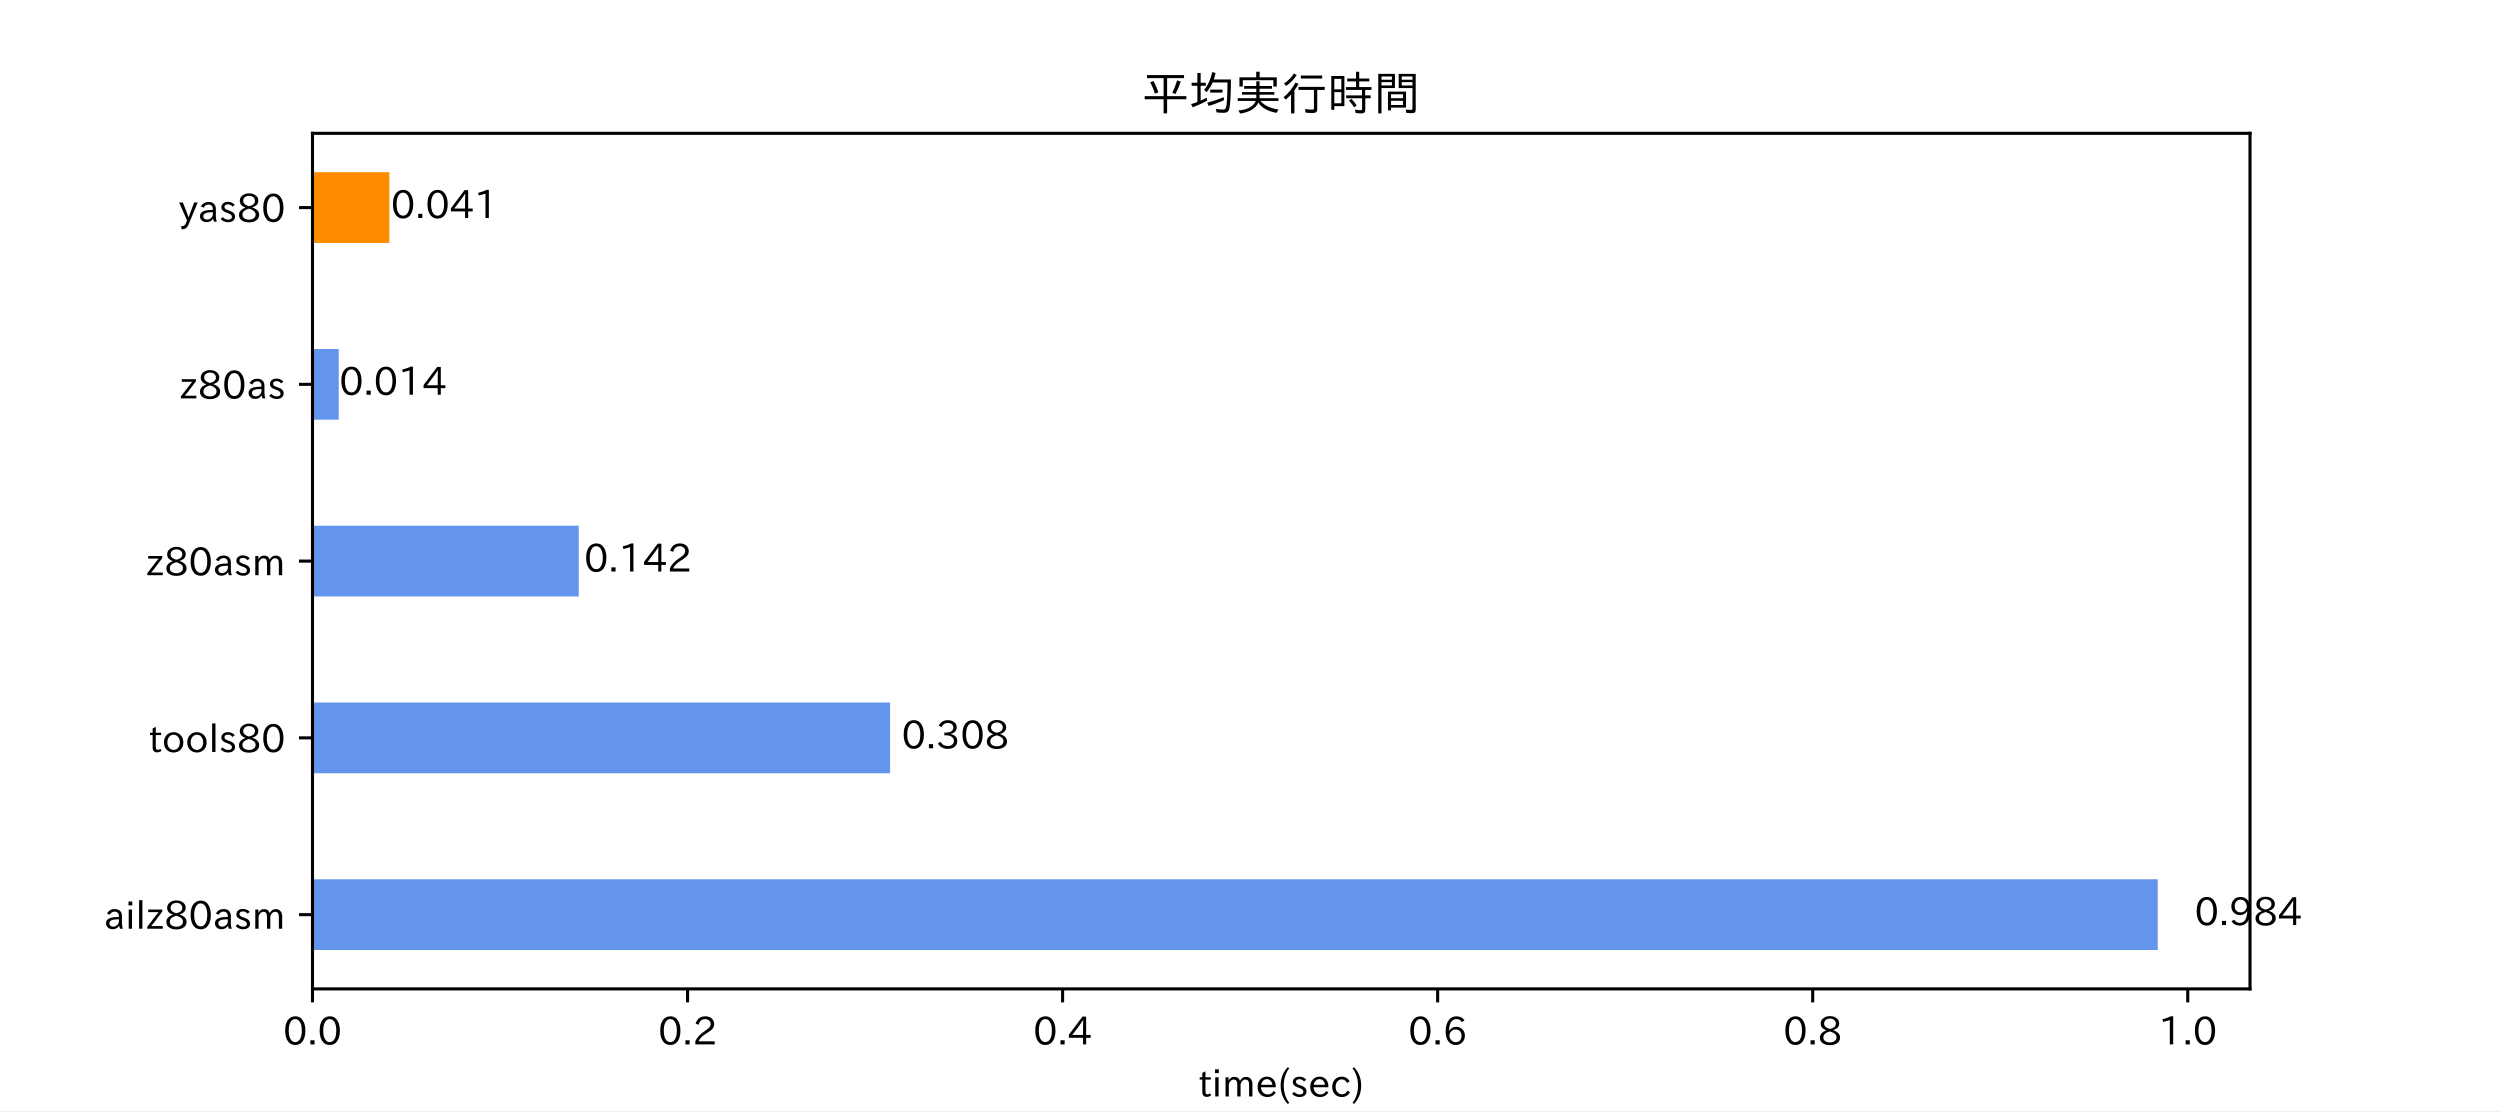
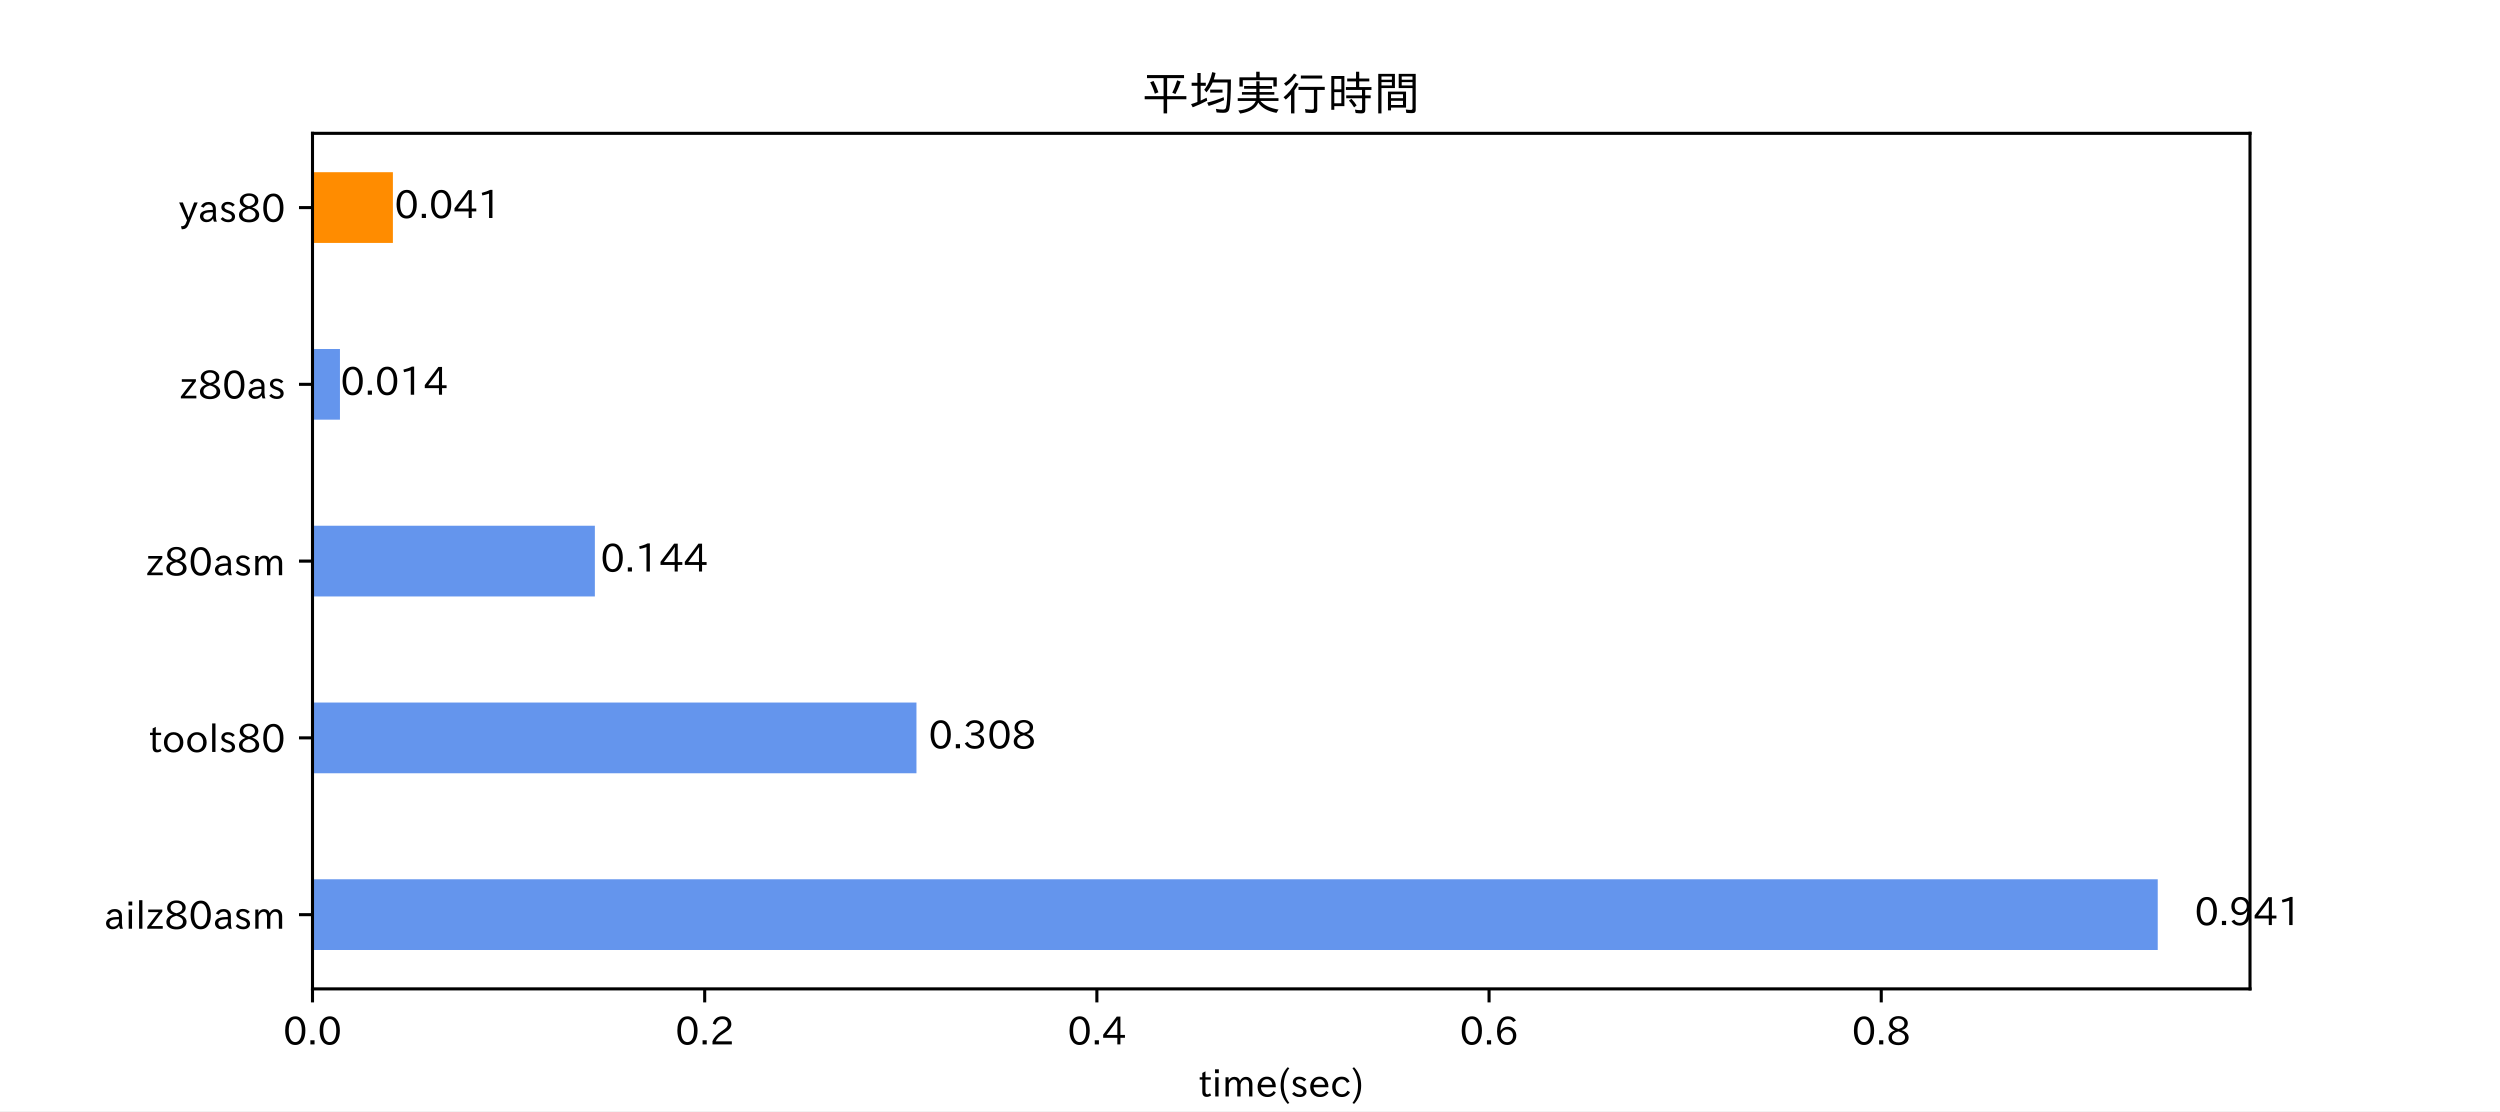
<svg xmlns="http://www.w3.org/2000/svg" xmlns:xlink="http://www.w3.org/1999/xlink" width="648pt" height="288pt" viewBox="0 0 648 288" version="1.1">
  <defs>
    <style type="text/css">*{stroke-linejoin: round; stroke-linecap: butt}</style>
  </defs>
  <g id="figure_1">
    <g id="patch_1">
      <path d="M 0 288  L 648 288  L 648 0  L 0 0  z " style="fill: #ffffff" />
    </g>
    <g id="axes_1">
      <g id="patch_2">
        <path d="M 81 256.32  L 583.2 256.32  L 583.2 34.56  L 81 34.56  z " style="fill: #ffffff" />
      </g>
      <g id="patch_3">
-         <path d="M 81 44.64  L 100.929 44.64  L 100.929 62.967  L 81 62.967  z " clip-path="url(#p0f23ec66a9)" style="fill: #ff8c00" />
+         <path d="M 81 44.64  L 101.839 44.64  L 101.839 62.967  L 81 62.967  z " clip-path="url(#p7b3f182807)" style="fill: #ff8c00" />
      </g>
      <g id="patch_4">
-         <path d="M 81 90.458  L 87.805 90.458  L 87.805 108.785  L 81 108.785  z " clip-path="url(#p0f23ec66a9)" style="fill: #6495ed" />
+         <path d="M 81 90.458  L 88.116 90.458  L 88.116 108.785  L 81 108.785  z " clip-path="url(#p7b3f182807)" style="fill: #6495ed" />
      </g>
      <g id="patch_5">
-         <path d="M 81 136.276  L 150.021 136.276  L 150.021 154.604  L 81 154.604  z " clip-path="url(#p0f23ec66a9)" style="fill: #6495ed" />
+         <path d="M 81 136.276  L 154.191 136.276  L 154.191 154.604  L 81 154.604  z " clip-path="url(#p7b3f182807)" style="fill: #6495ed" />
      </g>
      <g id="patch_6">
-         <path d="M 81 182.095  L 230.707 182.095  L 230.707 200.422  L 81 200.422  z " clip-path="url(#p0f23ec66a9)" style="fill: #6495ed" />
+         <path d="M 81 182.095  L 237.548 182.095  L 237.548 200.422  L 81 200.422  z " clip-path="url(#p7b3f182807)" style="fill: #6495ed" />
      </g>
      <g id="patch_7">
-         <path d="M 81 227.913  L 559.286 227.913  L 559.286 246.24  L 81 246.24  z " clip-path="url(#p0f23ec66a9)" style="fill: #6495ed" />
+         <path d="M 81 227.913  L 559.286 227.913  L 559.286 246.24  L 81 246.24  z " clip-path="url(#p7b3f182807)" style="fill: #6495ed" />
      </g>
      <g id="matplotlib.axis_1">
        <g id="xtick_1">
          <g id="line2d_1">
            <defs>
-               <path id="m7c7fe2c978" d="M 0 0  L 0 3.5  " style="stroke: #000000; stroke-width: 0.8" />
+               <path id="md6e4ba5fa3" d="M 0 0  L 0 3.5  " style="stroke: #000000; stroke-width: 0.8" />
            </defs>
            <g>
-               <use xlink:href="#m7c7fe2c978" x="81" y="256.32" style="stroke: #000000; stroke-width: 0.8" />
+               <use xlink:href="#md6e4ba5fa3" x="81" y="256.32" style="stroke: #000000; stroke-width: 0.8" />
            </g>
          </g>
          <g id="text_1">
            <g transform="translate(73.38047 270.8106) scale(0.1 -0.1)">
              <defs>
                <path id="IPAexGothic-30" d="M 2038 4725  Q 2881 4725 3334 3944  Q 3694 3325 3694 2344  Q 3694 1372 3334 741  Q 2888 -31 2016 -31  Q 1147 -31 700 741  Q 341 1372 341 2350  Q 341 3713 1000 4334  Q 1419 4725 2038 4725  z M 2016 4266  Q 1516 4266 1228 3759  Q 934 3247 934 2344  Q 934 1456 1222 947  Q 1513 447 2016 447  Q 2619 447 2909 1153  Q 3100 1622 3100 2375  Q 3100 3256 2806 3759  Q 2509 4266 2016 4266  z " transform="scale(0.015625)" />
                <path id="IPAexGothic-2e" d="M 1184 63  L 494 63  L 494 753  L 1184 753  L 1184 63  z " transform="scale(0.015625)" />
              </defs>
              <use xlink:href="#IPAexGothic-30" />
              <use xlink:href="#IPAexGothic-2e" transform="translate(62.98828 0)" />
              <use xlink:href="#IPAexGothic-30" transform="translate(89.4043 0)" />
            </g>
          </g>
        </g>
        <g id="xtick_2">
          <g id="line2d_2">
            <g>
-               <use xlink:href="#m7c7fe2c978" x="178.213" y="256.32" style="stroke: #000000; stroke-width: 0.8" />
+               <use xlink:href="#md6e4ba5fa3" x="182.655" y="256.32" style="stroke: #000000; stroke-width: 0.8" />
            </g>
          </g>
          <g id="text_2">
-             <g transform="translate(170.593 270.8106) scale(0.1 -0.1)">
+             <g transform="translate(175.0352 270.8106) scale(0.1 -0.1)">
              <defs>
                <path id="IPAexGothic-32" d="M 3659 63  L 447 63  L 447 594  Q 825 1475 1894 2203  L 2072 2322  Q 2619 2697 2791 2906  Q 2988 3153 2988 3444  Q 2988 3772 2756 4003  Q 2500 4259 2084 4259  Q 1250 4259 991 3328  L 497 3506  Q 853 4725 2116 4725  Q 2806 4725 3216 4316  Q 3575 3947 3575 3425  Q 3575 3038 3344 2722  Q 3131 2416 2366 1938  L 2231 1856  Q 1256 1253 978 569  L 3659 569  L 3659 63  z " transform="scale(0.015625)" />
              </defs>
              <use xlink:href="#IPAexGothic-30" />
              <use xlink:href="#IPAexGothic-2e" transform="translate(62.98828 0)" />
              <use xlink:href="#IPAexGothic-32" transform="translate(89.4043 0)" />
            </g>
          </g>
        </g>
        <g id="xtick_3">
          <g id="line2d_3">
            <g>
-               <use xlink:href="#m7c7fe2c978" x="275.425" y="256.32" style="stroke: #000000; stroke-width: 0.8" />
+               <use xlink:href="#md6e4ba5fa3" x="284.31" y="256.32" style="stroke: #000000; stroke-width: 0.8" />
            </g>
          </g>
          <g id="text_3">
-             <g transform="translate(267.8056 270.8106) scale(0.1 -0.1)">
+             <g transform="translate(276.69 270.8106) scale(0.1 -0.1)">
              <defs>
                <path id="IPAexGothic-34" d="M 3813 1159  L 3059 1159  L 3059 63  L 2547 63  L 2547 1159  L 197 1159  L 197 1672  L 2456 4678  L 3059 4678  L 3059 1634  L 3813 1634  L 3813 1159  z M 2578 4109  L 2559 4109  Q 2278 3656 2003 3284  L 759 1634  L 2547 1634  L 2547 3144  Q 2547 3481 2578 4109  z " transform="scale(0.015625)" />
              </defs>
              <use xlink:href="#IPAexGothic-30" />
              <use xlink:href="#IPAexGothic-2e" transform="translate(62.98828 0)" />
              <use xlink:href="#IPAexGothic-34" transform="translate(89.4043 0)" />
            </g>
          </g>
        </g>
        <g id="xtick_4">
          <g id="line2d_4">
            <g>
-               <use xlink:href="#m7c7fe2c978" x="372.638" y="256.32" style="stroke: #000000; stroke-width: 0.8" />
+               <use xlink:href="#md6e4ba5fa3" x="385.964" y="256.32" style="stroke: #000000; stroke-width: 0.8" />
            </g>
          </g>
          <g id="text_4">
-             <g transform="translate(365.0181 270.8106) scale(0.1 -0.1)">
+             <g transform="translate(378.3448 270.8106) scale(0.1 -0.1)">
              <defs>
                <path id="IPAexGothic-36" d="M 1056 2328  Q 1509 2981 2234 2981  Q 2906 2981 3316 2513  Q 3675 2106 3675 1522  Q 3675 884 3272 434  Q 2853 -31 2178 -31  Q 1375 -31 922 581  Q 481 1178 481 2228  Q 481 3425 1013 4109  Q 1494 4725 2272 4725  Q 3191 4725 3609 4025  L 3150 3775  Q 2894 4266 2300 4266  Q 1119 4266 1031 2328  L 1056 2328  z M 2141 2547  Q 1684 2547 1384 2206  Q 1116 1900 1116 1541  Q 1116 1156 1353 844  Q 1672 428 2159 428  Q 2669 428 2941 844  Q 3125 1128 3125 1503  Q 3125 1944 2881 2228  Q 2600 2547 2141 2547  z " transform="scale(0.015625)" />
              </defs>
              <use xlink:href="#IPAexGothic-30" />
              <use xlink:href="#IPAexGothic-2e" transform="translate(62.98828 0)" />
              <use xlink:href="#IPAexGothic-36" transform="translate(89.4043 0)" />
            </g>
          </g>
        </g>
        <g id="xtick_5">
          <g id="line2d_5">
            <g>
-               <use xlink:href="#m7c7fe2c978" x="469.85" y="256.32" style="stroke: #000000; stroke-width: 0.8" />
+               <use xlink:href="#md6e4ba5fa3" x="487.619" y="256.32" style="stroke: #000000; stroke-width: 0.8" />
            </g>
          </g>
          <g id="text_5">
-             <g transform="translate(462.2306 270.8106) scale(0.1 -0.1)">
+             <g transform="translate(479.9996 270.8106) scale(0.1 -0.1)">
              <defs>
                <path id="IPAexGothic-38" d="M 2541 2425  Q 3700 2031 3700 1197  Q 3700 541 3100 197  Q 2663 -56 2016 -56  Q 1366 -56 928 197  Q 347 531 347 1178  Q 347 1988 1409 2381  L 1409 2400  Q 481 2734 481 3509  Q 481 4100 981 4456  Q 1406 4756 2019 4756  Q 2703 4756 3131 4403  Q 3553 4069 3553 3566  Q 3553 2706 2541 2444  L 2541 2425  z M 2022 2625  Q 2997 2856 2997 3528  Q 2997 3916 2675 4150  Q 2413 4347 2016 4347  Q 1606 4347 1331 4128  Q 1050 3897 1050 3522  Q 1050 3150 1350 2925  Q 1494 2809 1722 2722  Q 1984 2616 2022 2625  z M 1978 2209  Q 922 1931 922 1216  Q 922 775 1313 556  Q 1606 391 2009 391  Q 2575 391 2881 697  Q 3106 922 3106 1250  Q 3106 1594 2794 1850  Q 2609 1994 2350 2100  Q 2047 2222 1978 2209  z " transform="scale(0.015625)" />
              </defs>
              <use xlink:href="#IPAexGothic-30" />
              <use xlink:href="#IPAexGothic-2e" transform="translate(62.98828 0)" />
              <use xlink:href="#IPAexGothic-38" transform="translate(89.4043 0)" />
            </g>
          </g>
        </g>
-         <g id="xtick_6">
-           <g id="line2d_6">
-             <g>
-               <use xlink:href="#m7c7fe2c978" x="567.063" y="256.32" style="stroke: #000000; stroke-width: 0.8" />
-             </g>
-           </g>
-           <g id="text_6">
-             <g transform="translate(559.4432 270.8106) scale(0.1 -0.1)">
-               <defs>
-                 <path id="IPAexGothic-31" d="M 2463 63  L 1900 63  L 1900 4103  Q 1372 3922 788 3797  L 684 4231  Q 1519 4441 2106 4731  L 2463 4731  L 2463 63  z " transform="scale(0.015625)" />
-               </defs>
-               <use xlink:href="#IPAexGothic-31" />
-               <use xlink:href="#IPAexGothic-2e" transform="translate(62.98828 0)" />
-               <use xlink:href="#IPAexGothic-30" transform="translate(89.4043 0)" />
-             </g>
-           </g>
-         </g>
-         <g id="text_7">
+         <g id="text_6">
          <g transform="translate(310.6156 284.3028) scale(0.1 -0.1)">
            <defs>
              <path id="IPAexGothic-74" d="M 2125 241  Q 1769 -6 1397 -6  Q 653 -6 653 831  L 653 2859  L 219 2859  L 219 3250  L 653 3250  L 653 3966  L 1178 4228  L 1178 3250  L 2063 3250  L 2063 2859  L 1178 2859  L 1178 906  Q 1178 416 1513 416  Q 1738 416 1941 588  L 2125 241  z " transform="scale(0.015625)" />
              <path id="IPAexGothic-69" d="M 1178 3928  L 550 3928  L 550 4569  L 1178 4569  L 1178 3928  z M 1138 63  L 588 63  L 588 3250  L 1138 3250  L 1138 63  z " transform="scale(0.015625)" />
              <path id="IPAexGothic-6d" d="M 5022 63  L 4472 63  L 4472 2059  Q 4472 2869 3847 2869  Q 3550 2869 3303 2594  Q 3128 2397 3059 2103  L 3059 63  L 2509 63  L 2509 2066  Q 2509 2869 1919 2869  Q 1606 2869 1369 2594  Q 1113 2306 1113 2041  L 1113 63  L 563 63  L 563 3250  L 1075 3250  L 1075 2700  Q 1391 3316 2028 3316  Q 2725 3316 2956 2647  Q 3303 3316 3953 3316  Q 4478 3316 4772 2944  Q 5022 2638 5022 2072  L 5022 63  z " transform="scale(0.015625)" />
              <path id="IPAexGothic-65" d="M 863 1594  Q 891 1041 1209 722  Q 1534 397 1997 397  Q 2606 397 2963 966  L 3322 728  Q 2869 -31 1931 -31  Q 1222 -31 766 422  Q 306 884 306 1641  Q 306 2444 788 2925  Q 1216 3353 1856 3353  Q 2459 3353 2866 2956  Q 3322 2494 3322 1722  L 3322 1594  L 863 1594  z M 2756 1997  Q 2709 2431 2450 2681  Q 2194 2938 1844 2938  Q 1438 2938 1150 2591  Q 953 2356 894 1997  L 2756 1997  z " transform="scale(0.015625)" />
              <path id="IPAexGothic-28" d="M 1928 -1016  L 1653 -1166  Q 488 69 488 1875  Q 488 3678 1653 4909  L 1928 4763  Q 1006 3522 1006 1881  Q 1006 203 1928 -1016  z " transform="scale(0.015625)" />
              <path id="IPAexGothic-73" d="M 2234 2547  Q 1938 2931 1484 2931  Q 891 2931 891 2475  Q 891 2153 1531 1944  L 1741 1875  Q 2650 1578 2650 894  Q 2650 434 2272 172  Q 1972 -31 1497 -31  Q 766 -31 256 503  L 603 819  Q 997 397 1516 397  Q 2131 397 2131 875  Q 2131 1238 1453 1478  L 1234 1553  Q 378 1853 378 2431  Q 378 2797 628 3047  Q 928 3347 1453 3347  Q 2156 3347 2606 2859  L 2234 2547  z " transform="scale(0.015625)" />
              <path id="IPAexGothic-63" d="M 3269 784  Q 2834 -31 1900 -31  Q 1228 -31 788 409  Q 313 891 313 1663  Q 313 2428 788 2913  Q 1222 3347 1881 3347  Q 2813 3347 3206 2541  L 2763 2309  Q 2484 2900 1900 2900  Q 1516 2900 1234 2619  Q 881 2266 881 1650  Q 881 1069 1222 728  Q 1522 428 1956 428  Q 2547 428 2847 1016  L 3269 784  z " transform="scale(0.015625)" />
              <path id="IPAexGothic-29" d="M 466 4909  Q 1638 3672 1638 1875  Q 1638 75 466 -1166  L 191 -1016  Q 1119 216 1119 1881  Q 1119 3509 191 4763  L 466 4909  z " transform="scale(0.015625)" />
            </defs>
            <use xlink:href="#IPAexGothic-74" />
            <use xlink:href="#IPAexGothic-69" transform="translate(34.61914 0)" />
            <use xlink:href="#IPAexGothic-6d" transform="translate(61.62109 0)" />
            <use xlink:href="#IPAexGothic-65" transform="translate(148.7305 0)" />
            <use xlink:href="#IPAexGothic-28" transform="translate(205.6152 0)" />
            <use xlink:href="#IPAexGothic-73" transform="translate(238.916 0)" />
            <use xlink:href="#IPAexGothic-65" transform="translate(285.1074 0)" />
            <use xlink:href="#IPAexGothic-63" transform="translate(341.9922 0)" />
            <use xlink:href="#IPAexGothic-29" transform="translate(396.3867 0)" />
          </g>
        </g>
      </g>
      <g id="matplotlib.axis_2">
        <g id="ytick_1">
-           <g id="line2d_7">
+           <g id="line2d_6">
            <defs>
-               <path id="meea7cbd0c3" d="M 0 0  L -3.5 0  " style="stroke: #000000; stroke-width: 0.8" />
+               <path id="m5aed84f435" d="M 0 0  L -3.5 0  " style="stroke: #000000; stroke-width: 0.8" />
            </defs>
            <g>
-               <use xlink:href="#meea7cbd0c3" x="81" y="53.804" style="stroke: #000000; stroke-width: 0.8" />
-             </g>
-           </g>
-           <g id="text_8">
+               <use xlink:href="#m5aed84f435" x="81" y="53.804" style="stroke: #000000; stroke-width: 0.8" />
+             </g>
+           </g>
+           <g id="text_7">
            <g transform="translate(46.36406 57.54895) scale(0.1 -0.1)">
              <defs>
                <path id="IPAexGothic-79" d="M 3122 3250  L 1575 -488  Q 1278 -1203 550 -1203  L 478 -1203  L 344 -703  L 447 -703  Q 969 -703 1150 -238  L 1356 275  L 38 3250  L 659 3250  L 1363 1459  Q 1528 1025 1606 781  L 1625 781  Q 1750 1169 1863 1459  L 2528 3250  L 3122 3250  z " transform="scale(0.015625)" />
                <path id="IPAexGothic-61" d="M 3156 63  L 2672 63  Q 2559 303 2531 556  L 2509 556  Q 2147 -25 1428 -25  Q 934 -25 622 288  Q 347 563 347 959  Q 347 1947 2050 1997  L 2478 2009  L 2478 2175  Q 2478 2509 2288 2700  Q 2088 2900 1775 2900  Q 1238 2900 969 2378  L 494 2597  Q 938 3328 1788 3328  Q 2375 3328 2691 3000  Q 2984 2706 2984 2169  L 2984 997  Q 2984 400 3156 63  z M 2491 1625  L 2141 1619  Q 903 1591 903 953  Q 903 728 1050 581  Q 1231 403 1525 403  Q 1934 403 2234 703  Q 2491 969 2491 1344  L 2491 1625  z " transform="scale(0.015625)" />
              </defs>
              <use xlink:href="#IPAexGothic-79" />
              <use xlink:href="#IPAexGothic-61" transform="translate(49.21875 0)" />
              <use xlink:href="#IPAexGothic-73" transform="translate(104.1992 0)" />
              <use xlink:href="#IPAexGothic-38" transform="translate(150.3906 0)" />
              <use xlink:href="#IPAexGothic-30" transform="translate(213.3789 0)" />
            </g>
          </g>
        </g>
        <g id="ytick_2">
-           <g id="line2d_8">
-             <g>
-               <use xlink:href="#meea7cbd0c3" x="81" y="99.622" style="stroke: #000000; stroke-width: 0.8" />
-             </g>
-           </g>
-           <g id="text_9">
+           <g id="line2d_7">
+             <g>
+               <use xlink:href="#m5aed84f435" x="81" y="99.622" style="stroke: #000000; stroke-width: 0.8" />
+             </g>
+           </g>
+           <g id="text_8">
            <g transform="translate(46.55469 103.3671) scale(0.1 -0.1)">
              <defs>
                <path id="IPAexGothic-7a" d="M 2778 63  L 206 63  L 206 381  L 1575 2175  Q 1822 2500 2081 2797  L 2081 2816  L 366 2816  L 366 3250  L 2703 3250  L 2703 2900  L 1378 1138  Q 1256 975 872 522  L 872 503  L 2778 503  L 2778 63  z " transform="scale(0.015625)" />
              </defs>
              <use xlink:href="#IPAexGothic-7a" />
              <use xlink:href="#IPAexGothic-38" transform="translate(47.31445 0)" />
              <use xlink:href="#IPAexGothic-30" transform="translate(110.3027 0)" />
              <use xlink:href="#IPAexGothic-61" transform="translate(173.291 0)" />
              <use xlink:href="#IPAexGothic-73" transform="translate(228.2715 0)" />
            </g>
          </g>
        </g>
        <g id="ytick_3">
-           <g id="line2d_9">
-             <g>
-               <use xlink:href="#meea7cbd0c3" x="81" y="145.44" style="stroke: #000000; stroke-width: 0.8" />
-             </g>
-           </g>
-           <g id="text_10">
+           <g id="line2d_8">
+             <g>
+               <use xlink:href="#m5aed84f435" x="81" y="145.44" style="stroke: #000000; stroke-width: 0.8" />
+             </g>
+           </g>
+           <g id="text_9">
            <g transform="translate(37.84375 149.1853) scale(0.1 -0.1)">
              <use xlink:href="#IPAexGothic-7a" />
              <use xlink:href="#IPAexGothic-38" transform="translate(47.31445 0)" />
              <use xlink:href="#IPAexGothic-30" transform="translate(110.3027 0)" />
              <use xlink:href="#IPAexGothic-61" transform="translate(173.291 0)" />
              <use xlink:href="#IPAexGothic-73" transform="translate(228.2715 0)" />
              <use xlink:href="#IPAexGothic-6d" transform="translate(274.4629 0)" />
            </g>
          </g>
        </g>
        <g id="ytick_4">
-           <g id="line2d_10">
-             <g>
-               <use xlink:href="#meea7cbd0c3" x="81" y="191.258" style="stroke: #000000; stroke-width: 0.8" />
-             </g>
-           </g>
-           <g id="text_11">
+           <g id="line2d_9">
+             <g>
+               <use xlink:href="#m5aed84f435" x="81" y="191.258" style="stroke: #000000; stroke-width: 0.8" />
+             </g>
+           </g>
+           <g id="text_10">
            <g transform="translate(38.54062 195.0035) scale(0.1 -0.1)">
              <defs>
                <path id="IPAexGothic-6f" d="M 1919 3341  Q 2594 3341 3056 2888  Q 3531 2413 3531 1638  Q 3531 888 3066 422  Q 2609 -31 1919 -31  Q 1228 -31 781 416  Q 313 881 313 1656  Q 313 2413 788 2888  Q 1241 3341 1919 3341  z M 1919 2919  Q 1519 2919 1241 2631  Q 888 2278 888 1650  Q 888 1031 1234 684  Q 1516 403 1919 403  Q 2331 403 2609 691  Q 2956 1038 2956 1672  Q 2956 2269 2603 2631  Q 2316 2919 1919 2919  z " transform="scale(0.015625)" />
                <path id="IPAexGothic-6c" d="M 1131 63  L 581 63  L 581 4794  L 1131 4794  L 1131 63  z " transform="scale(0.015625)" />
              </defs>
              <use xlink:href="#IPAexGothic-74" />
              <use xlink:href="#IPAexGothic-6f" transform="translate(34.61914 0)" />
              <use xlink:href="#IPAexGothic-6f" transform="translate(95.01953 0)" />
              <use xlink:href="#IPAexGothic-6c" transform="translate(155.4199 0)" />
              <use xlink:href="#IPAexGothic-73" transform="translate(182.4219 0)" />
              <use xlink:href="#IPAexGothic-38" transform="translate(228.6133 0)" />
              <use xlink:href="#IPAexGothic-30" transform="translate(291.6016 0)" />
            </g>
          </g>
        </g>
        <g id="ytick_5">
-           <g id="line2d_11">
-             <g>
-               <use xlink:href="#meea7cbd0c3" x="81" y="237.076" style="stroke: #000000; stroke-width: 0.8" />
-             </g>
-           </g>
-           <g id="text_12">
+           <g id="line2d_10">
+             <g>
+               <use xlink:href="#m5aed84f435" x="81" y="237.076" style="stroke: #000000; stroke-width: 0.8" />
+             </g>
+           </g>
+           <g id="text_11">
            <g transform="translate(26.94531 240.8217) scale(0.1 -0.1)">
              <use xlink:href="#IPAexGothic-61" />
              <use xlink:href="#IPAexGothic-69" transform="translate(54.98047 0)" />
              <use xlink:href="#IPAexGothic-6c" transform="translate(81.98242 0)" />
              <use xlink:href="#IPAexGothic-7a" transform="translate(108.9844 0)" />
              <use xlink:href="#IPAexGothic-38" transform="translate(156.2988 0)" />
              <use xlink:href="#IPAexGothic-30" transform="translate(219.2871 0)" />
              <use xlink:href="#IPAexGothic-61" transform="translate(282.2754 0)" />
              <use xlink:href="#IPAexGothic-73" transform="translate(337.2559 0)" />
              <use xlink:href="#IPAexGothic-6d" transform="translate(383.4473 0)" />
            </g>
          </g>
        </g>
      </g>
      <g id="patch_8">
        <path d="M 81 256.32  L 81 34.56  " style="fill: none; stroke: #000000; stroke-width: 0.8; stroke-linejoin: miter; stroke-linecap: square" />
      </g>
      <g id="patch_9">
        <path d="M 583.2 256.32  L 583.2 34.56  " style="fill: none; stroke: #000000; stroke-width: 0.8; stroke-linejoin: miter; stroke-linecap: square" />
      </g>
      <g id="patch_10">
        <path d="M 81 256.32  L 583.2 256.32  " style="fill: none; stroke: #000000; stroke-width: 0.8; stroke-linejoin: miter; stroke-linecap: square" />
      </g>
      <g id="patch_11">
        <path d="M 81 34.56  L 583.2 34.56  " style="fill: none; stroke: #000000; stroke-width: 0.8; stroke-linejoin: miter; stroke-linecap: square" />
      </g>
-       <g id="text_13">
-         <g transform="translate(101.3271 56.59895) scale(0.1 -0.1)">
+       <g id="text_12">
+         <g transform="translate(102.256 56.59895) scale(0.1 -0.1)">
+           <defs>
+             <path id="IPAexGothic-31" d="M 2463 63  L 1900 63  L 1900 4103  Q 1372 3922 788 3797  L 684 4231  Q 1519 4441 2106 4731  L 2463 4731  L 2463 63  z " transform="scale(0.015625)" />
+           </defs>
          <use xlink:href="#IPAexGothic-30" />
          <use xlink:href="#IPAexGothic-2e" transform="translate(62.98828 0)" />
          <use xlink:href="#IPAexGothic-30" transform="translate(89.4043 0)" />
          <use xlink:href="#IPAexGothic-34" transform="translate(152.3926 0)" />
          <use xlink:href="#IPAexGothic-31" transform="translate(215.3809 0)" />
        </g>
      </g>
-       <g id="text_14">
-         <g transform="translate(87.94098 102.4171) scale(0.1 -0.1)">
+       <g id="text_13">
+         <g transform="translate(88.25815 102.4171) scale(0.1 -0.1)">
          <use xlink:href="#IPAexGothic-30" />
          <use xlink:href="#IPAexGothic-2e" transform="translate(62.98828 0)" />
          <use xlink:href="#IPAexGothic-30" transform="translate(89.4043 0)" />
          <use xlink:href="#IPAexGothic-31" transform="translate(152.3926 0)" />
          <use xlink:href="#IPAexGothic-34" transform="translate(215.3809 0)" />
        </g>
      </g>
-       <g id="text_15">
-         <g transform="translate(151.4013 148.2353) scale(0.1 -0.1)">
+       <g id="text_14">
+         <g transform="translate(155.6553 148.2353) scale(0.1 -0.1)">
          <use xlink:href="#IPAexGothic-30" />
          <use xlink:href="#IPAexGothic-2e" transform="translate(62.98828 0)" />
          <use xlink:href="#IPAexGothic-31" transform="translate(89.4043 0)" />
          <use xlink:href="#IPAexGothic-34" transform="translate(152.3926 0)" />
-           <use xlink:href="#IPAexGothic-32" transform="translate(215.3809 0)" />
-         </g>
-       </g>
-       <g id="text_16">
-         <g transform="translate(233.7015 194.0535) scale(0.1 -0.1)">
+           <use xlink:href="#IPAexGothic-34" transform="translate(215.3809 0)" />
+         </g>
+       </g>
+       <g id="text_15">
+         <g transform="translate(240.6793 194.0535) scale(0.1 -0.1)">
          <defs>
            <path id="IPAexGothic-33" d="M 2381 2419  Q 3506 2216 3506 1278  Q 3506 716 3128 356  Q 2709 -31 1944 -31  Q 797 -31 288 881  L 756 1131  Q 1109 441 1938 441  Q 2425 441 2694 691  Q 2950 928 2950 1291  Q 2950 1719 2566 1978  Q 2216 2213 1644 2213  L 1363 2213  L 1363 2669  L 1656 2669  Q 2231 2669 2534 2888  Q 2859 3119 2859 3509  Q 2859 3934 2494 4138  Q 2259 4278 1931 4278  Q 1238 4278 903 3578  L 434 3803  Q 897 4725 1938 4725  Q 2597 4725 3006 4394  Q 3416 4069 3416 3534  Q 3416 3028 3019 2706  Q 2763 2500 2381 2444  L 2381 2419  z " transform="scale(0.015625)" />
          </defs>
          <use xlink:href="#IPAexGothic-30" />
          <use xlink:href="#IPAexGothic-2e" transform="translate(62.98828 0)" />
          <use xlink:href="#IPAexGothic-33" transform="translate(89.4043 0)" />
          <use xlink:href="#IPAexGothic-30" transform="translate(152.3926 0)" />
          <use xlink:href="#IPAexGothic-38" transform="translate(215.3809 0)" />
        </g>
      </g>
-       <g id="text_17">
+       <g id="text_16">
        <g transform="translate(568.8514 239.8717) scale(0.1 -0.1)">
          <defs>
            <path id="IPAexGothic-39" d="M 2984 2356  Q 2544 1716 1813 1716  Q 1253 1716 847 2056  Q 366 2459 366 3163  Q 366 3813 769 4266  Q 1181 4725 1869 4725  Q 2800 4725 3241 3950  Q 3559 3378 3559 2472  Q 3559 1250 3041 588  Q 2553 -31 1769 -31  Q 859 -31 391 703  L 853 953  Q 1156 428 1753 428  Q 2922 428 3009 2356  L 2984 2356  z M 1888 4278  Q 1450 4278 1172 3950  Q 922 3653 922 3200  Q 922 2741 1159 2478  Q 1434 2163 1906 2163  Q 2431 2163 2728 2572  Q 2925 2847 2925 3169  Q 2925 3553 2694 3863  Q 2375 4278 1888 4278  z " transform="scale(0.015625)" />
          </defs>
          <use xlink:href="#IPAexGothic-30" />
          <use xlink:href="#IPAexGothic-2e" transform="translate(62.98828 0)" />
          <use xlink:href="#IPAexGothic-39" transform="translate(89.4043 0)" />
-           <use xlink:href="#IPAexGothic-38" transform="translate(152.3926 0)" />
-           <use xlink:href="#IPAexGothic-34" transform="translate(215.3809 0)" />
-         </g>
-       </g>
-       <g id="text_18">
+           <use xlink:href="#IPAexGothic-34" transform="translate(152.3926 0)" />
+           <use xlink:href="#IPAexGothic-31" transform="translate(215.3809 0)" />
+         </g>
+       </g>
+       <g id="text_17">
        <g transform="translate(296.1 28.56) scale(0.12 -0.12)">
          <defs>
            <path id="IPAexGothic-5e73" d="M 3422 4428  L 3422 1941  L 6084 1941  L 6084 1513  L 3422 1513  L 3422 -447  L 2934 -447  L 2934 1513  L 322 1513  L 322 1941  L 2934 1941  L 2934 4428  L 641 4428  L 641 4856  L 5763 4856  L 5763 4428  L 3422 4428  z M 1728 2278  Q 1488 3094 1081 3859  L 1544 4038  Q 1875 3422 2222 2472  L 1728 2278  z M 4134 2425  Q 4509 3138 4813 4128  L 5306 3944  Q 4984 3006 4569 2228  L 4134 2425  z " transform="scale(0.015625)" />
            <path id="IPAexGothic-5747" d="M 1206 3794  L 1206 5144  L 1659 5144  L 1659 3794  L 2369 3794  L 2369 3372  L 1659 3372  L 1659 1325  Q 2078 1513 2484 1722  L 2566 1313  Q 1556 775 559 397  L 334 838  Q 803 975 1206 1138  L 1206 3372  L 413 3372  L 413 3794  L 1206 3794  z M 3475 4244  L 5844 4244  Q 5834 1131 5619 184  Q 5494 -366 4838 -366  Q 4369 -366 3859 -306  L 3769 184  Q 4241 88 4731 88  Q 5059 88 5147 306  Q 5359 919 5369 3828  L 3316 3828  Q 3013 3119 2466 2472  L 2150 2828  Q 2944 3788 3259 5263  L 3719 5147  Q 3619 4663 3475 4244  z M 2975 2847  L 4678 2847  L 4678 2431  L 2975 2431  L 2975 2847  z M 2559 1044  Q 3747 1338 4838 1797  L 4891 1388  Q 3831 891 2766 588  L 2559 1044  z " transform="scale(0.015625)" />
            <path id="IPAexGothic-5b9f" d="M 3525 1275  Q 4288 350 6022 91  L 5738 -375  Q 3953 -41 3219 1050  Q 2731 -144 728 -472  L 466 -44  Q 2422 150 2872 1275  L 384 1275  L 384 1659  L 2950 1659  L 2950 2144  L 966 2144  L 966 2509  L 2950 2509  L 2950 2969  L 1266 2969  L 1266 3341  L 2950 3341  L 2950 3988  L 3403 3988  L 3403 3341  L 5125 3341  L 5125 2969  L 3403 2969  L 3403 2509  L 5444 2509  L 5444 2144  L 3403 2144  L 3403 1659  L 6016 1659  L 6016 1275  L 3525 1275  z M 3413 4544  L 5778 4544  L 5778 3269  L 5309 3269  L 5309 4147  L 1084 4147  L 1084 3269  L 616 3269  L 616 4544  L 2938 4544  L 2938 5313  L 3413 5313  L 3413 4544  z " transform="scale(0.015625)" />
            <path id="IPAexGothic-884c" d="M 1822 2753  L 1822 -447  L 1353 -447  L 1353 2169  Q 966 1744 622 1466  L 316 1791  Q 1294 2559 1969 3822  L 2397 3634  Q 2109 3138 1822 2753  z M 4975 2803  L 4975 103  Q 4975 -391 4369 -391  Q 3925 -391 3356 -341  L 3288 159  Q 3775 78 4259 78  Q 4516 78 4516 319  L 4516 2803  L 2384 2803  L 2384 3225  L 6013 3225  L 6013 2803  L 4975 2803  z M 384 3691  Q 1231 4256 1756 5075  L 2144 4850  Q 1541 3947 666 3347  L 384 3691  z M 2709 4794  L 5659 4794  L 5659 4378  L 2709 4378  L 2709 4794  z " transform="scale(0.015625)" />
            <path id="IPAexGothic-6642" d="M 2328 4728  L 2328 563  L 934 563  L 934 56  L 519 56  L 519 4728  L 2328 4728  z M 934 4331  L 934 2881  L 1906 2881  L 1906 4331  L 934 4331  z M 934 2497  L 934 953  L 1906 953  L 1906 2497  L 934 2497  z M 3938 4372  L 3938 5313  L 4378 5313  L 4378 4372  L 5772 4372  L 5772 3981  L 4378 3981  L 4378 3194  L 6072 3194  L 6072 2803  L 5203 2803  L 5203 2047  L 5959 2047  L 5959 1650  L 5216 1650  L 5216 31  Q 5216 -447 4691 -447  Q 4394 -447 3888 -391  L 3784 78  Q 4272 0 4591 0  Q 4775 0 4775 172  L 4775 1650  L 2581 1650  L 2581 2047  L 4763 2047  L 4763 2803  L 2538 2803  L 2538 3194  L 3938 3194  L 3938 3981  L 2716 3981  L 2716 4372  L 3938 4372  z M 3669 384  Q 3331 950 2956 1325  L 3291 1575  Q 3719 1147 4025 659  L 3669 384  z " transform="scale(0.015625)" />
            <path id="IPAexGothic-9593" d="M 4450 2566  L 4450 353  L 2375 353  L 2375 -25  L 1953 -25  L 1953 2566  L 4450 2566  z M 4028 2200  L 2375 2200  L 2375 1653  L 4028 1653  L 4028 2200  z M 4028 1300  L 2375 1300  L 2375 719  L 4028 719  L 4028 1300  z M 2913 5019  L 2913 3059  L 1056 3059  L 1056 -447  L 609 -447  L 609 5019  L 2913 5019  z M 1056 4659  L 1056 4206  L 2497 4206  L 2497 4659  L 1056 4659  z M 1056 3881  L 1056 3413  L 2497 3413  L 2497 3881  L 1056 3881  z M 5788 5019  L 5788 91  Q 5788 -225 5641 -331  Q 5525 -409 5231 -409  Q 4803 -409 4481 -366  L 4419 97  Q 4853 38 5128 38  Q 5341 38 5341 244  L 5341 3059  L 3438 3059  L 3438 5019  L 5788 5019  z M 3853 4659  L 3853 4206  L 5341 4206  L 5341 4659  L 3853 4659  z M 3853 3881  L 3853 3413  L 5341 3413  L 5341 3881  L 3853 3881  z " transform="scale(0.015625)" />
          </defs>
          <use xlink:href="#IPAexGothic-5e73" />
          <use xlink:href="#IPAexGothic-5747" transform="translate(100 0)" />
          <use xlink:href="#IPAexGothic-5b9f" transform="translate(200 0)" />
          <use xlink:href="#IPAexGothic-884c" transform="translate(300 0)" />
          <use xlink:href="#IPAexGothic-6642" transform="translate(400 0)" />
          <use xlink:href="#IPAexGothic-9593" transform="translate(500 0)" />
        </g>
      </g>
    </g>
  </g>
  <defs>
-     <clipPath id="p0f23ec66a9">
+     <clipPath id="p7b3f182807">
      <rect x="81" y="34.56" width="502.2" height="221.76" />
    </clipPath>
  </defs>
</svg>
